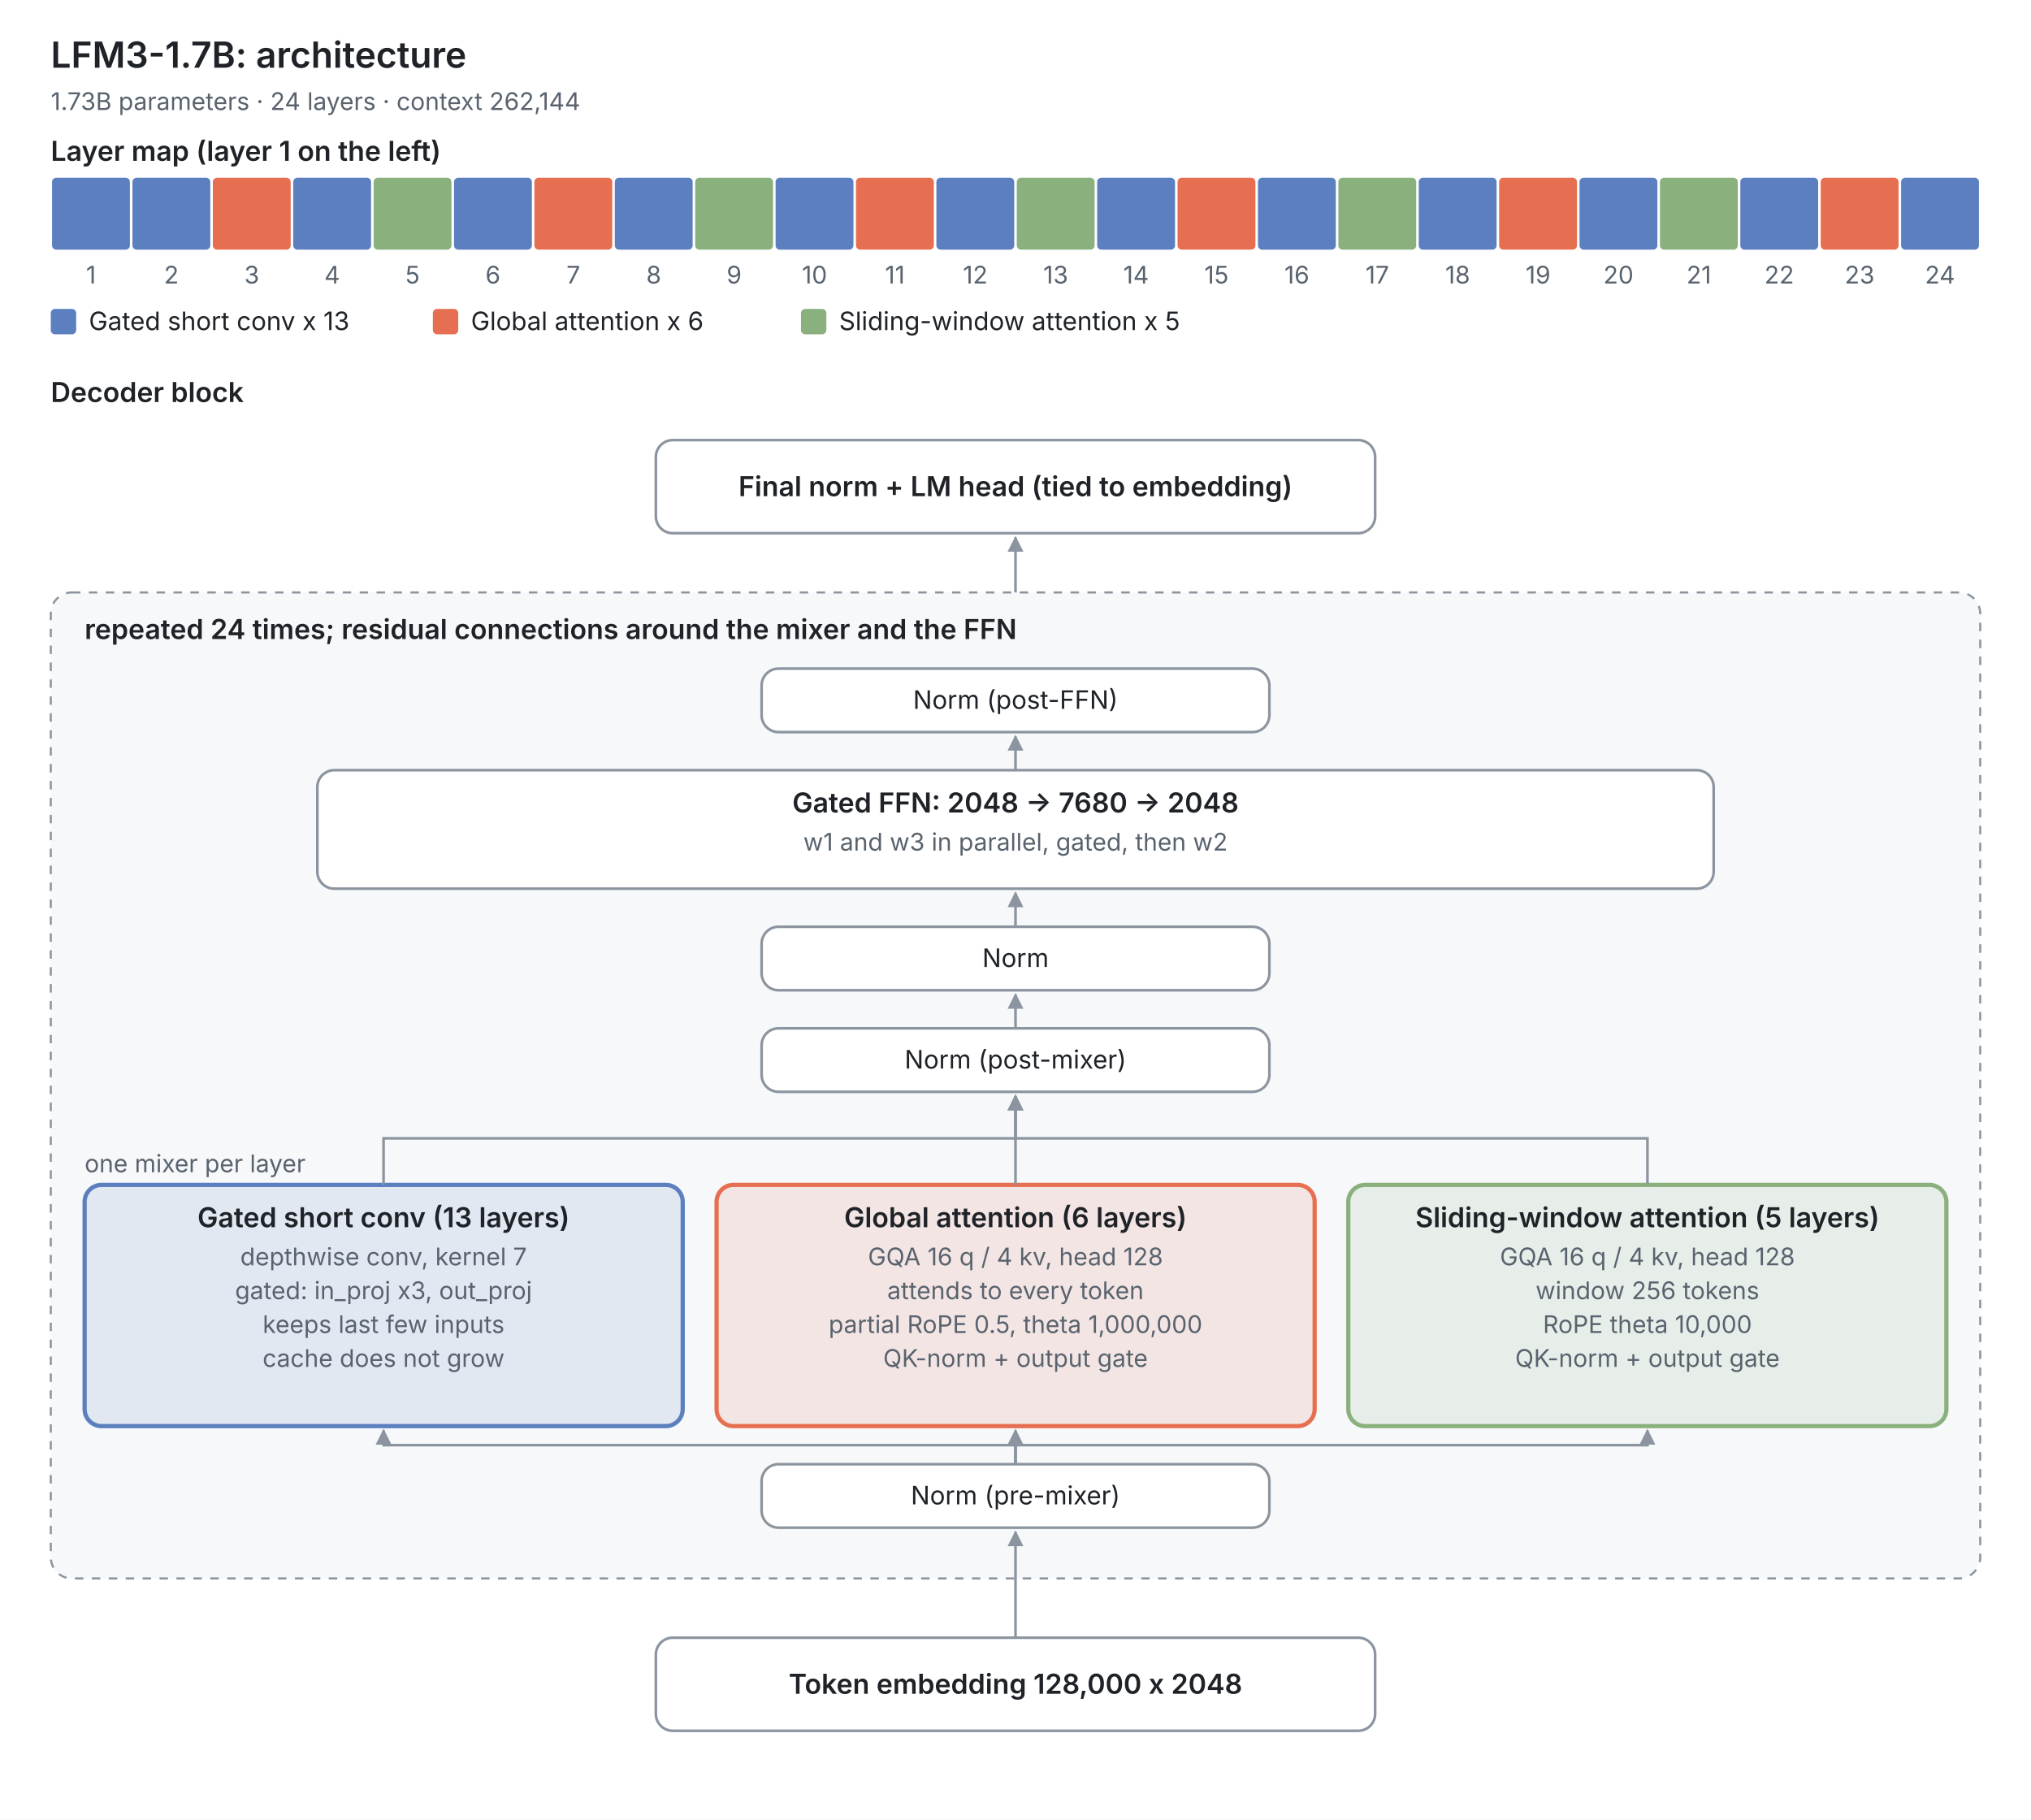
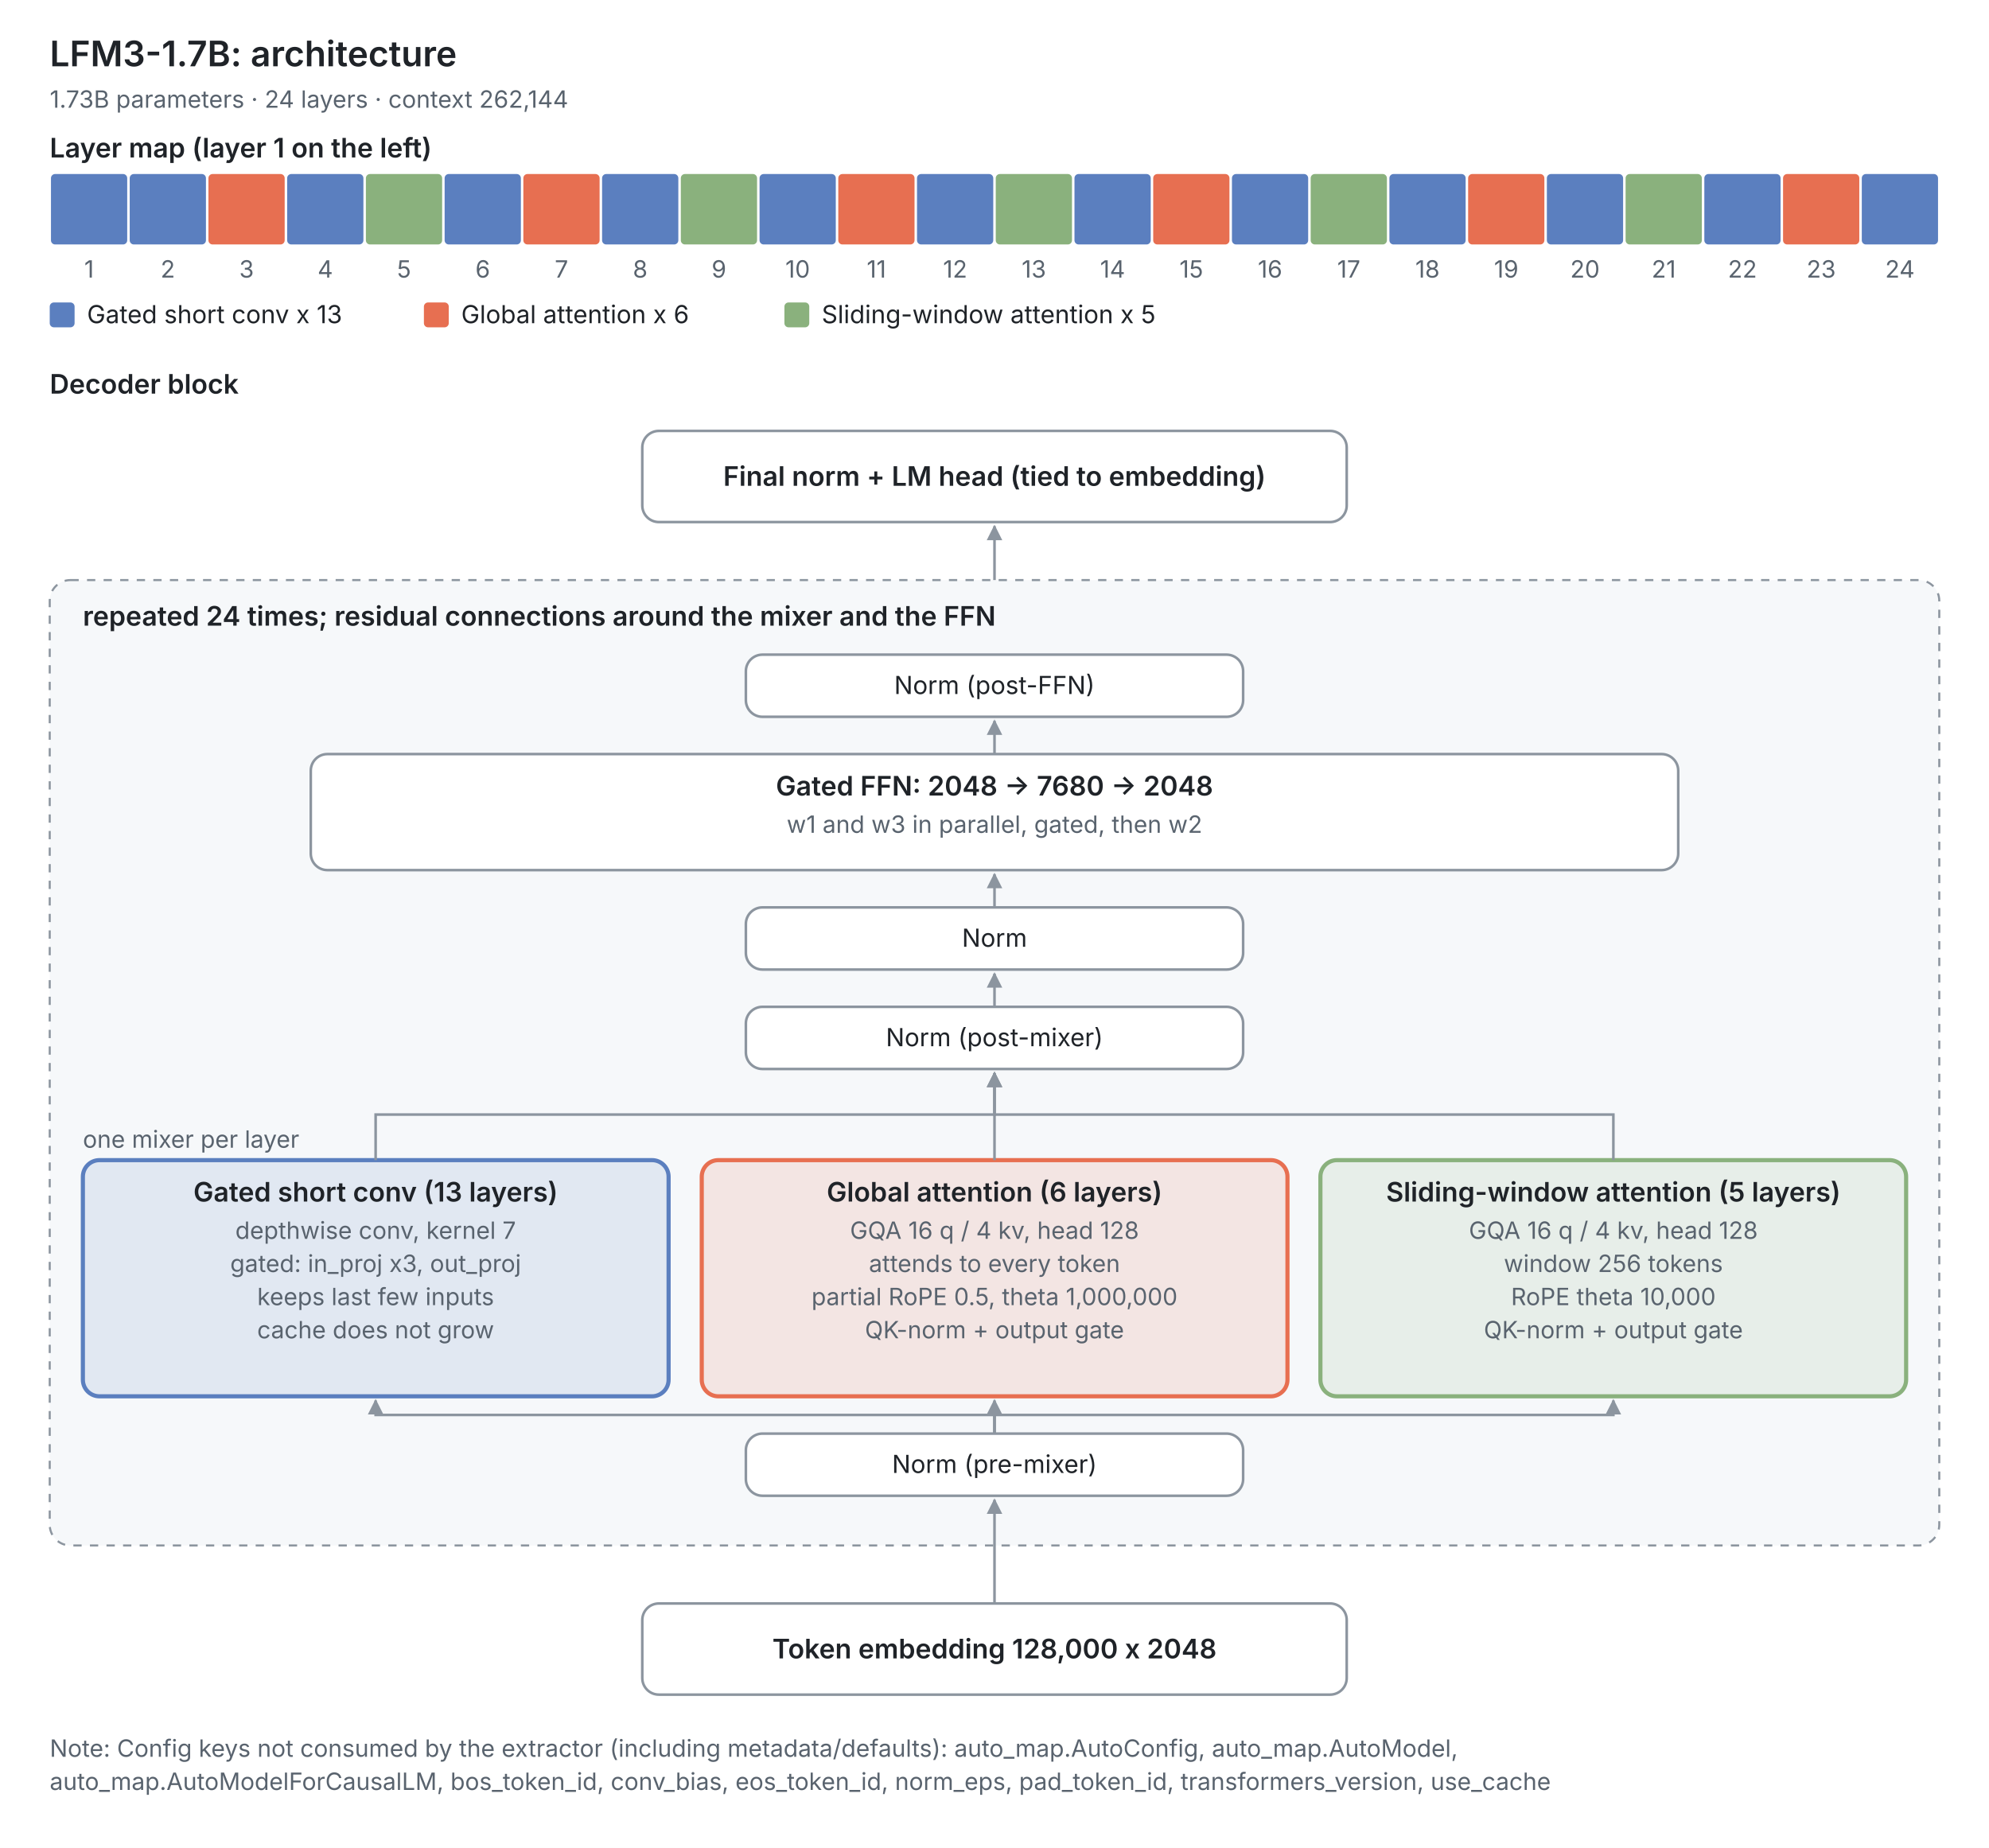
- <svg xmlns="http://www.w3.org/2000/svg" viewBox="0 0 960 860" role="img" aria-label="LFM3-1.7B architecture">
+ <svg xmlns="http://www.w3.org/2000/svg" viewBox="0 0 960 892" role="img" aria-label="LFM3-1.7B architecture">
  <style>
.t{font:600 17px system-ui,-apple-system,Segoe UI,sans-serif;fill:#1f2328}
.h{font:600 13px system-ui,-apple-system,Segoe UI,sans-serif;fill:#1f2328}
.b{font:12px system-ui,-apple-system,Segoe UI,sans-serif;fill:#1f2328}
.q{font:11.5px system-ui,-apple-system,Segoe UI,sans-serif;fill:#59636e}
.edge{stroke:#8c959f;stroke-width:1.25;fill:none}
.box{fill:#ffffff;stroke:#8c959f;stroke-width:1.25}
.cont{fill:#f6f8fa;stroke:#8c959f;stroke-width:1;stroke-dasharray:4 4}
.k-kda{fill:#2a9d8f}.k-dsa{fill:#e76f51}.k-mla{fill:#f4a261}.k-conv{fill:#5b7fbf}.k-swa{fill:#8ab17d}.k-full{fill:#e76f51}
.mix.k-kda{fill:#2a9d8f22;stroke:#2a9d8f}.mix.k-dsa{fill:#e76f5122;stroke:#e76f51}.mix.k-mla{fill:#f4a26122;stroke:#f4a261}
.mix.k-conv{fill:#5b7fbf22;stroke:#5b7fbf}.mix.k-swa{fill:#8ab17d22;stroke:#8ab17d}.mix.k-full{fill:#e76f5122;stroke:#e76f51}
.mix{stroke-width:2}
</style>
  <defs>
    <marker id="ar" viewBox="0 0 10 10" refX="9" refY="5" markerWidth="6" markerHeight="6" orient="auto-start-reverse">
      <path d="M0 0L10 5L0 10z" fill="#8c959f" />
    </marker>
  </defs>
-   <rect width="960" height="860" fill="#ffffff" />
+   <rect width="960" height="892" fill="#ffffff" />
  <text x="24.0" y="32.0" class="t" text-anchor="start">LFM3-1.7B: architecture</text>
  <text x="24.0" y="52.0" class="q" text-anchor="start">1.73B parameters · 24 layers · context 262,144</text>
  <text x="24.0" y="76.0" class="h" text-anchor="start">Layer map (layer 1 on the left)</text>
  <rect x="24.60" y="84" width="36.80" height="34" rx="2" class="k-conv" />
  <rect x="62.60" y="84" width="36.80" height="34" rx="2" class="k-conv" />
  <rect x="100.60" y="84" width="36.80" height="34" rx="2" class="k-full" />
  <rect x="138.60" y="84" width="36.80" height="34" rx="2" class="k-conv" />
  <rect x="176.60" y="84" width="36.80" height="34" rx="2" class="k-swa" />
  <rect x="214.60" y="84" width="36.80" height="34" rx="2" class="k-conv" />
  <rect x="252.60" y="84" width="36.80" height="34" rx="2" class="k-full" />
  <rect x="290.60" y="84" width="36.80" height="34" rx="2" class="k-conv" />
  <rect x="328.60" y="84" width="36.80" height="34" rx="2" class="k-swa" />
  <rect x="366.60" y="84" width="36.80" height="34" rx="2" class="k-conv" />
  <rect x="404.60" y="84" width="36.80" height="34" rx="2" class="k-full" />
  <rect x="442.60" y="84" width="36.80" height="34" rx="2" class="k-conv" />
  <rect x="480.60" y="84" width="36.80" height="34" rx="2" class="k-swa" />
  <rect x="518.60" y="84" width="36.80" height="34" rx="2" class="k-conv" />
  <rect x="556.60" y="84" width="36.80" height="34" rx="2" class="k-full" />
  <rect x="594.60" y="84" width="36.80" height="34" rx="2" class="k-conv" />
  <rect x="632.60" y="84" width="36.80" height="34" rx="2" class="k-swa" />
  <rect x="670.60" y="84" width="36.80" height="34" rx="2" class="k-conv" />
  <rect x="708.60" y="84" width="36.80" height="34" rx="2" class="k-full" />
  <rect x="746.60" y="84" width="36.80" height="34" rx="2" class="k-conv" />
  <rect x="784.60" y="84" width="36.80" height="34" rx="2" class="k-swa" />
  <rect x="822.60" y="84" width="36.80" height="34" rx="2" class="k-conv" />
  <rect x="860.60" y="84" width="36.80" height="34" rx="2" class="k-full" />
  <rect x="898.60" y="84" width="36.80" height="34" rx="2" class="k-conv" />
  <text x="43.0" y="134.0" class="q" text-anchor="middle">1</text>
  <text x="81.0" y="134.0" class="q" text-anchor="middle">2</text>
  <text x="119.0" y="134.0" class="q" text-anchor="middle">3</text>
  <text x="157.0" y="134.0" class="q" text-anchor="middle">4</text>
  <text x="195.0" y="134.0" class="q" text-anchor="middle">5</text>
  <text x="233.0" y="134.0" class="q" text-anchor="middle">6</text>
  <text x="271.0" y="134.0" class="q" text-anchor="middle">7</text>
  <text x="309.0" y="134.0" class="q" text-anchor="middle">8</text>
  <text x="347.0" y="134.0" class="q" text-anchor="middle">9</text>
  <text x="385.0" y="134.0" class="q" text-anchor="middle">10</text>
  <text x="423.0" y="134.0" class="q" text-anchor="middle">11</text>
  <text x="461.0" y="134.0" class="q" text-anchor="middle">12</text>
  <text x="499.0" y="134.0" class="q" text-anchor="middle">13</text>
  <text x="537.0" y="134.0" class="q" text-anchor="middle">14</text>
  <text x="575.0" y="134.0" class="q" text-anchor="middle">15</text>
  <text x="613.0" y="134.0" class="q" text-anchor="middle">16</text>
  <text x="651.0" y="134.0" class="q" text-anchor="middle">17</text>
  <text x="689.0" y="134.0" class="q" text-anchor="middle">18</text>
  <text x="727.0" y="134.0" class="q" text-anchor="middle">19</text>
  <text x="765.0" y="134.0" class="q" text-anchor="middle">20</text>
  <text x="803.0" y="134.0" class="q" text-anchor="middle">21</text>
  <text x="841.0" y="134.0" class="q" text-anchor="middle">22</text>
  <text x="879.0" y="134.0" class="q" text-anchor="middle">23</text>
  <text x="917.0" y="134.0" class="q" text-anchor="middle">24</text>
  <rect x="24" y="146" width="12" height="12" rx="2" class="k-conv" />
  <text x="42.0" y="156.0" class="b" text-anchor="start">Gated short conv x 13</text>
  <rect x="204.6" y="146" width="12" height="12" rx="2" class="k-full" />
  <text x="222.6" y="156.0" class="b" text-anchor="start">Global attention x 6</text>
  <rect x="378.6" y="146" width="12" height="12" rx="2" class="k-swa" />
  <text x="396.6" y="156.0" class="b" text-anchor="start">Sliding-window attention x 5</text>
  <text x="24.0" y="190.0" class="h" text-anchor="start">Decoder block</text>
  <rect x="310.0" y="208.0" width="340.0" height="44.0" rx="8" class="box" />
  <text x="480.0" y="234.5" class="h" text-anchor="middle">Final norm + LM head (tied to embedding)</text>
  <rect x="24" y="280" width="912" height="466" rx="10" class="cont" />
  <text x="40.0" y="302.0" class="h" text-anchor="start">repeated 24 times; residual connections around the mixer and the FFN</text>
  <rect x="360.0" y="316.0" width="240.0" height="30.0" rx="8" class="box" />
  <text x="480.0" y="335.0" class="b" text-anchor="middle">Norm (post-FFN)</text>
  <rect x="150.0" y="364.0" width="660.0" height="56.0" rx="8" class="box" />
  <text x="480.0" y="384.0" class="h" text-anchor="middle">Gated FFN: 2048 -&gt; 7680 -&gt; 2048</text>
  <text x="480.0" y="402.0" class="q" text-anchor="middle">w1 and w3 in parallel, gated, then w2</text>
  <rect x="360.0" y="438.0" width="240.0" height="30.0" rx="8" class="box" />
  <text x="480.0" y="457.0" class="b" text-anchor="middle">Norm</text>
  <rect x="360.0" y="486.0" width="240.0" height="30.0" rx="8" class="box" />
  <text x="480.0" y="505.0" class="b" text-anchor="middle">Norm (post-mixer)</text>
  <rect x="40.0" y="560.0" width="282.7" height="114.0" rx="8" class="mix k-conv" />
  <text x="181.3" y="580.0" class="h" text-anchor="middle">Gated short conv (13 layers)</text>
  <text x="181.3" y="598.0" class="q" text-anchor="middle">depthwise conv, kernel 7</text>
  <text x="181.3" y="614.0" class="q" text-anchor="middle">gated: in_proj x3, out_proj</text>
  <text x="181.3" y="630.0" class="q" text-anchor="middle">keeps last few inputs</text>
  <text x="181.3" y="646.0" class="q" text-anchor="middle">cache does not grow</text>
  <rect x="338.7" y="560.0" width="282.7" height="114.0" rx="8" class="mix k-full" />
  <text x="480.0" y="580.0" class="h" text-anchor="middle">Global attention (6 layers)</text>
  <text x="480.0" y="598.0" class="q" text-anchor="middle">GQA 16 q / 4 kv, head 128</text>
  <text x="480.0" y="614.0" class="q" text-anchor="middle">attends to every token</text>
  <text x="480.0" y="630.0" class="q" text-anchor="middle">partial RoPE 0.5, theta 1,000,000</text>
  <text x="480.0" y="646.0" class="q" text-anchor="middle">QK-norm + output gate</text>
  <rect x="637.3" y="560.0" width="282.7" height="114.0" rx="8" class="mix k-swa" />
  <text x="778.7" y="580.0" class="h" text-anchor="middle">Sliding-window attention (5 layers)</text>
  <text x="778.7" y="598.0" class="q" text-anchor="middle">GQA 16 q / 4 kv, head 128</text>
  <text x="778.7" y="614.0" class="q" text-anchor="middle">window 256 tokens</text>
  <text x="778.7" y="630.0" class="q" text-anchor="middle">RoPE theta 10,000</text>
  <text x="778.7" y="646.0" class="q" text-anchor="middle">QK-norm + output gate</text>
  <text x="40.0" y="554.0" class="q" text-anchor="start">one mixer per layer</text>
  <rect x="360.0" y="692.0" width="240.0" height="30.0" rx="8" class="box" />
  <text x="480.0" y="711.0" class="b" text-anchor="middle">Norm (pre-mixer)</text>
  <path d="M480.0 364V348" class="edge" marker-end="url(#ar)" />
  <path d="M480.0 438V422" class="edge" marker-end="url(#ar)" />
  <path d="M480.0 486V470" class="edge" marker-end="url(#ar)" />
  <path d="M181.3 560V538.0H480.0V518" class="edge" marker-end="url(#ar)" />
  <path d="M480.0 560V538.0H480.0V518" class="edge" marker-end="url(#ar)" />
  <path d="M778.7 560V538.0H480.0V518" class="edge" marker-end="url(#ar)" />
  <path d="M480.0 692V683.0H181.3V676" class="edge" marker-end="url(#ar)" />
  <path d="M480.0 692V683.0H480.0V676" class="edge" marker-end="url(#ar)" />
  <path d="M480.0 692V683.0H778.7V676" class="edge" marker-end="url(#ar)" />
  <path d="M480.0 280V254" class="edge" marker-end="url(#ar)" />
  <path d="M480.0 774V724" class="edge" marker-end="url(#ar)" />
  <rect x="310.0" y="774.0" width="340.0" height="44.0" rx="8" class="box" />
  <text x="480.0" y="800.5" class="h" text-anchor="middle">Token embedding 128,000 x 2048</text>
+   <text x="24.0" y="848.0" class="q" text-anchor="start">Note: Config keys not consumed by the extractor (including metadata/defaults): auto_map.AutoConfig, auto_map.AutoModel, </text>
+   <text x="24.0" y="864.0" class="q" text-anchor="start">auto_map.AutoModelForCausalLM, bos_token_id, conv_bias, eos_token_id, norm_eps, pad_token_id, transformers_version, use_cache </text>
</svg>
